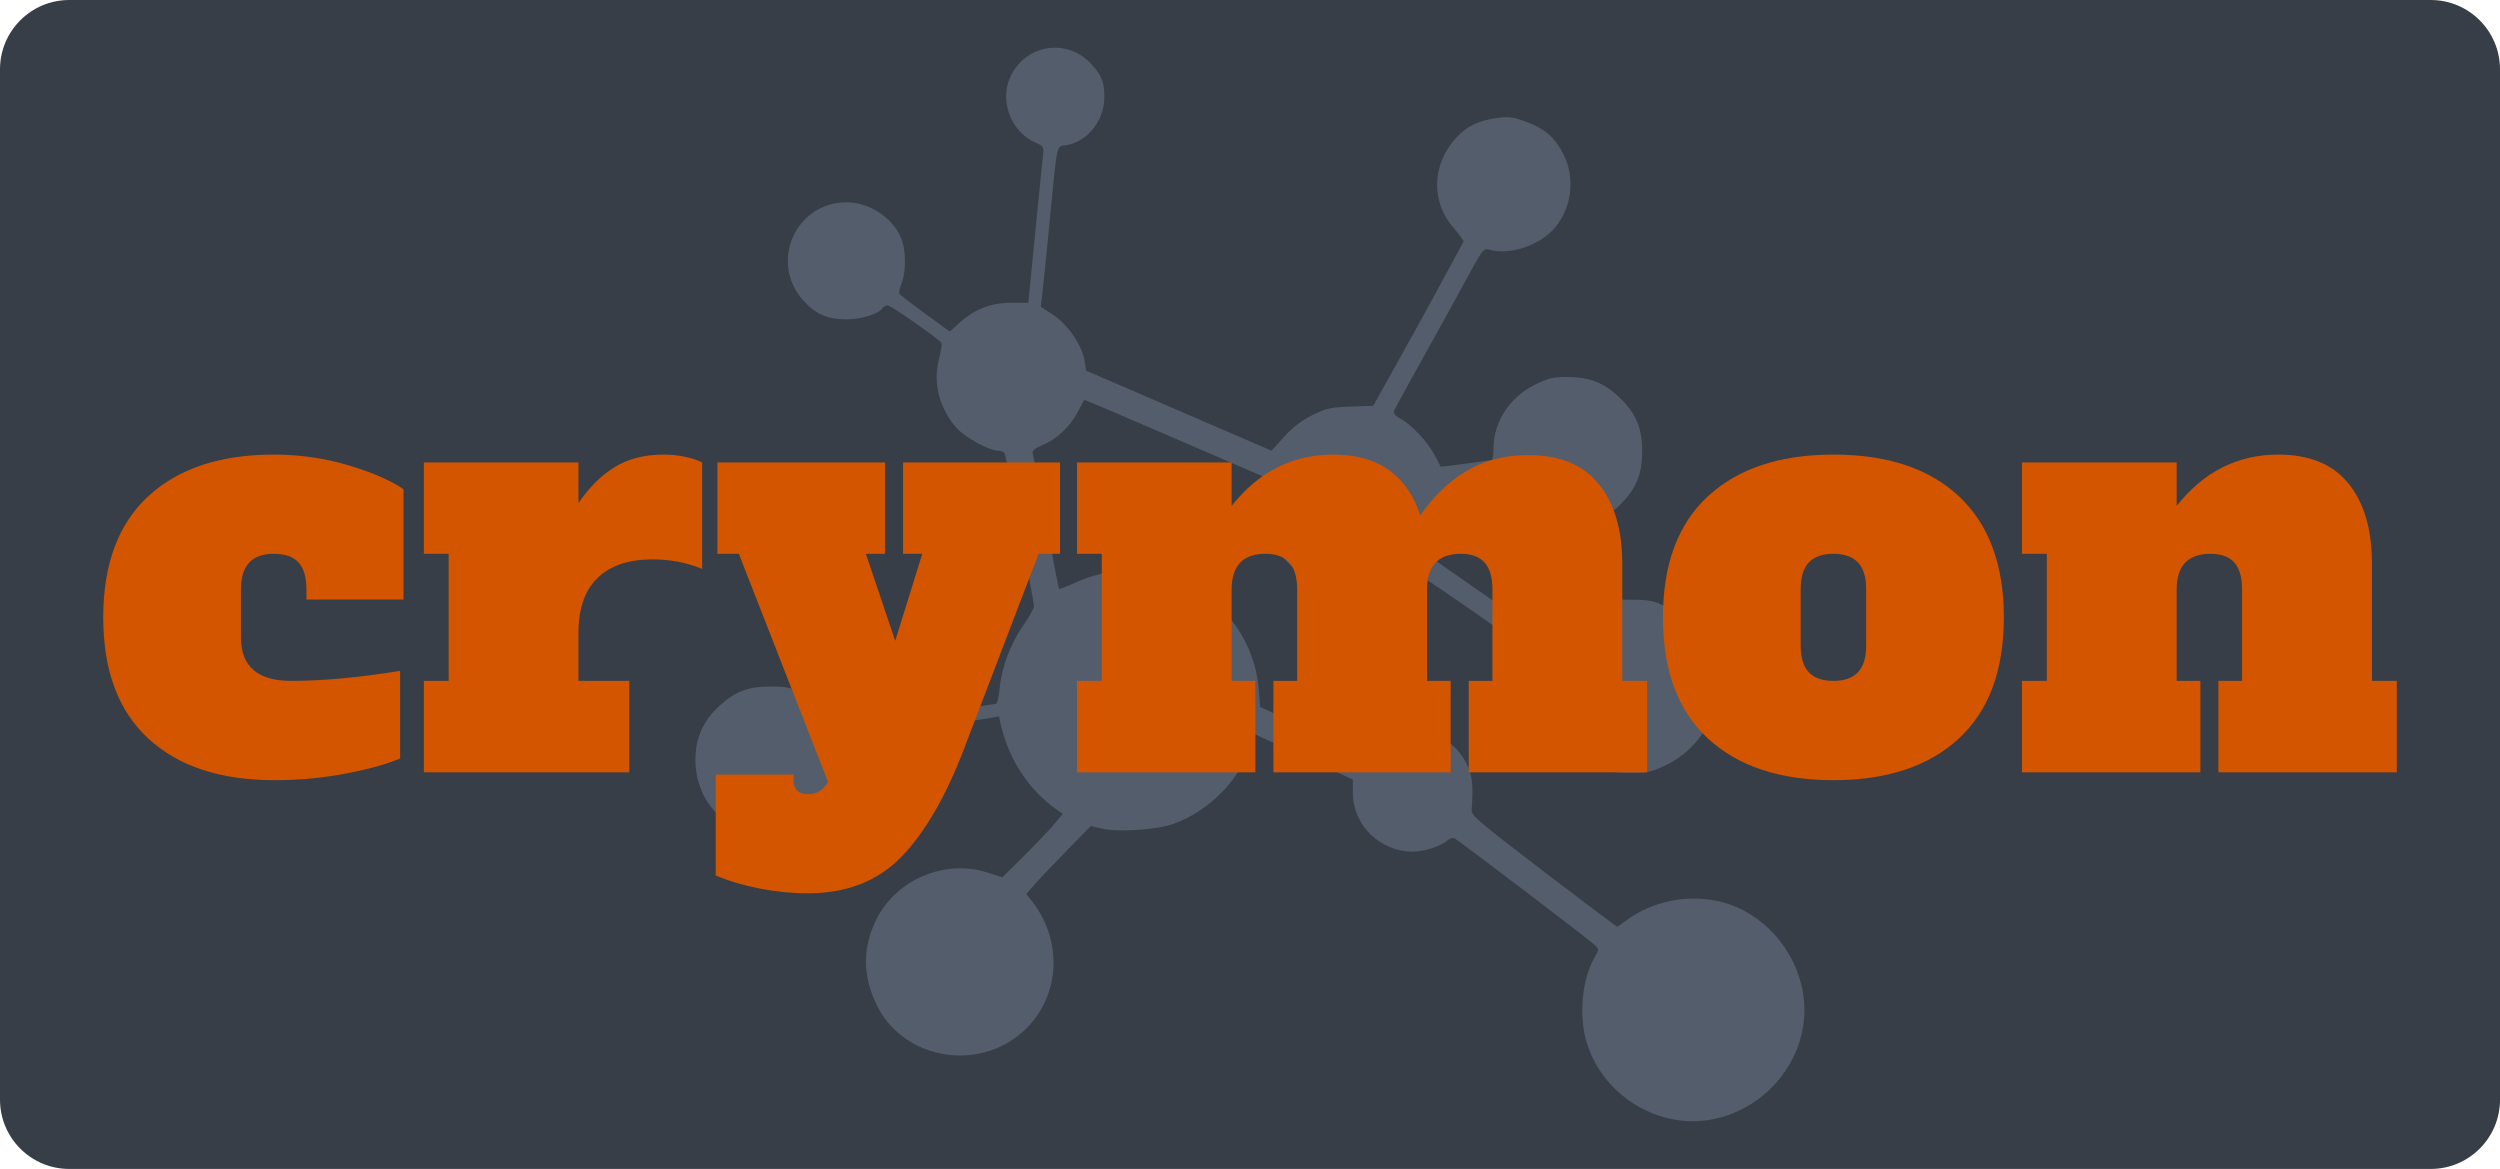
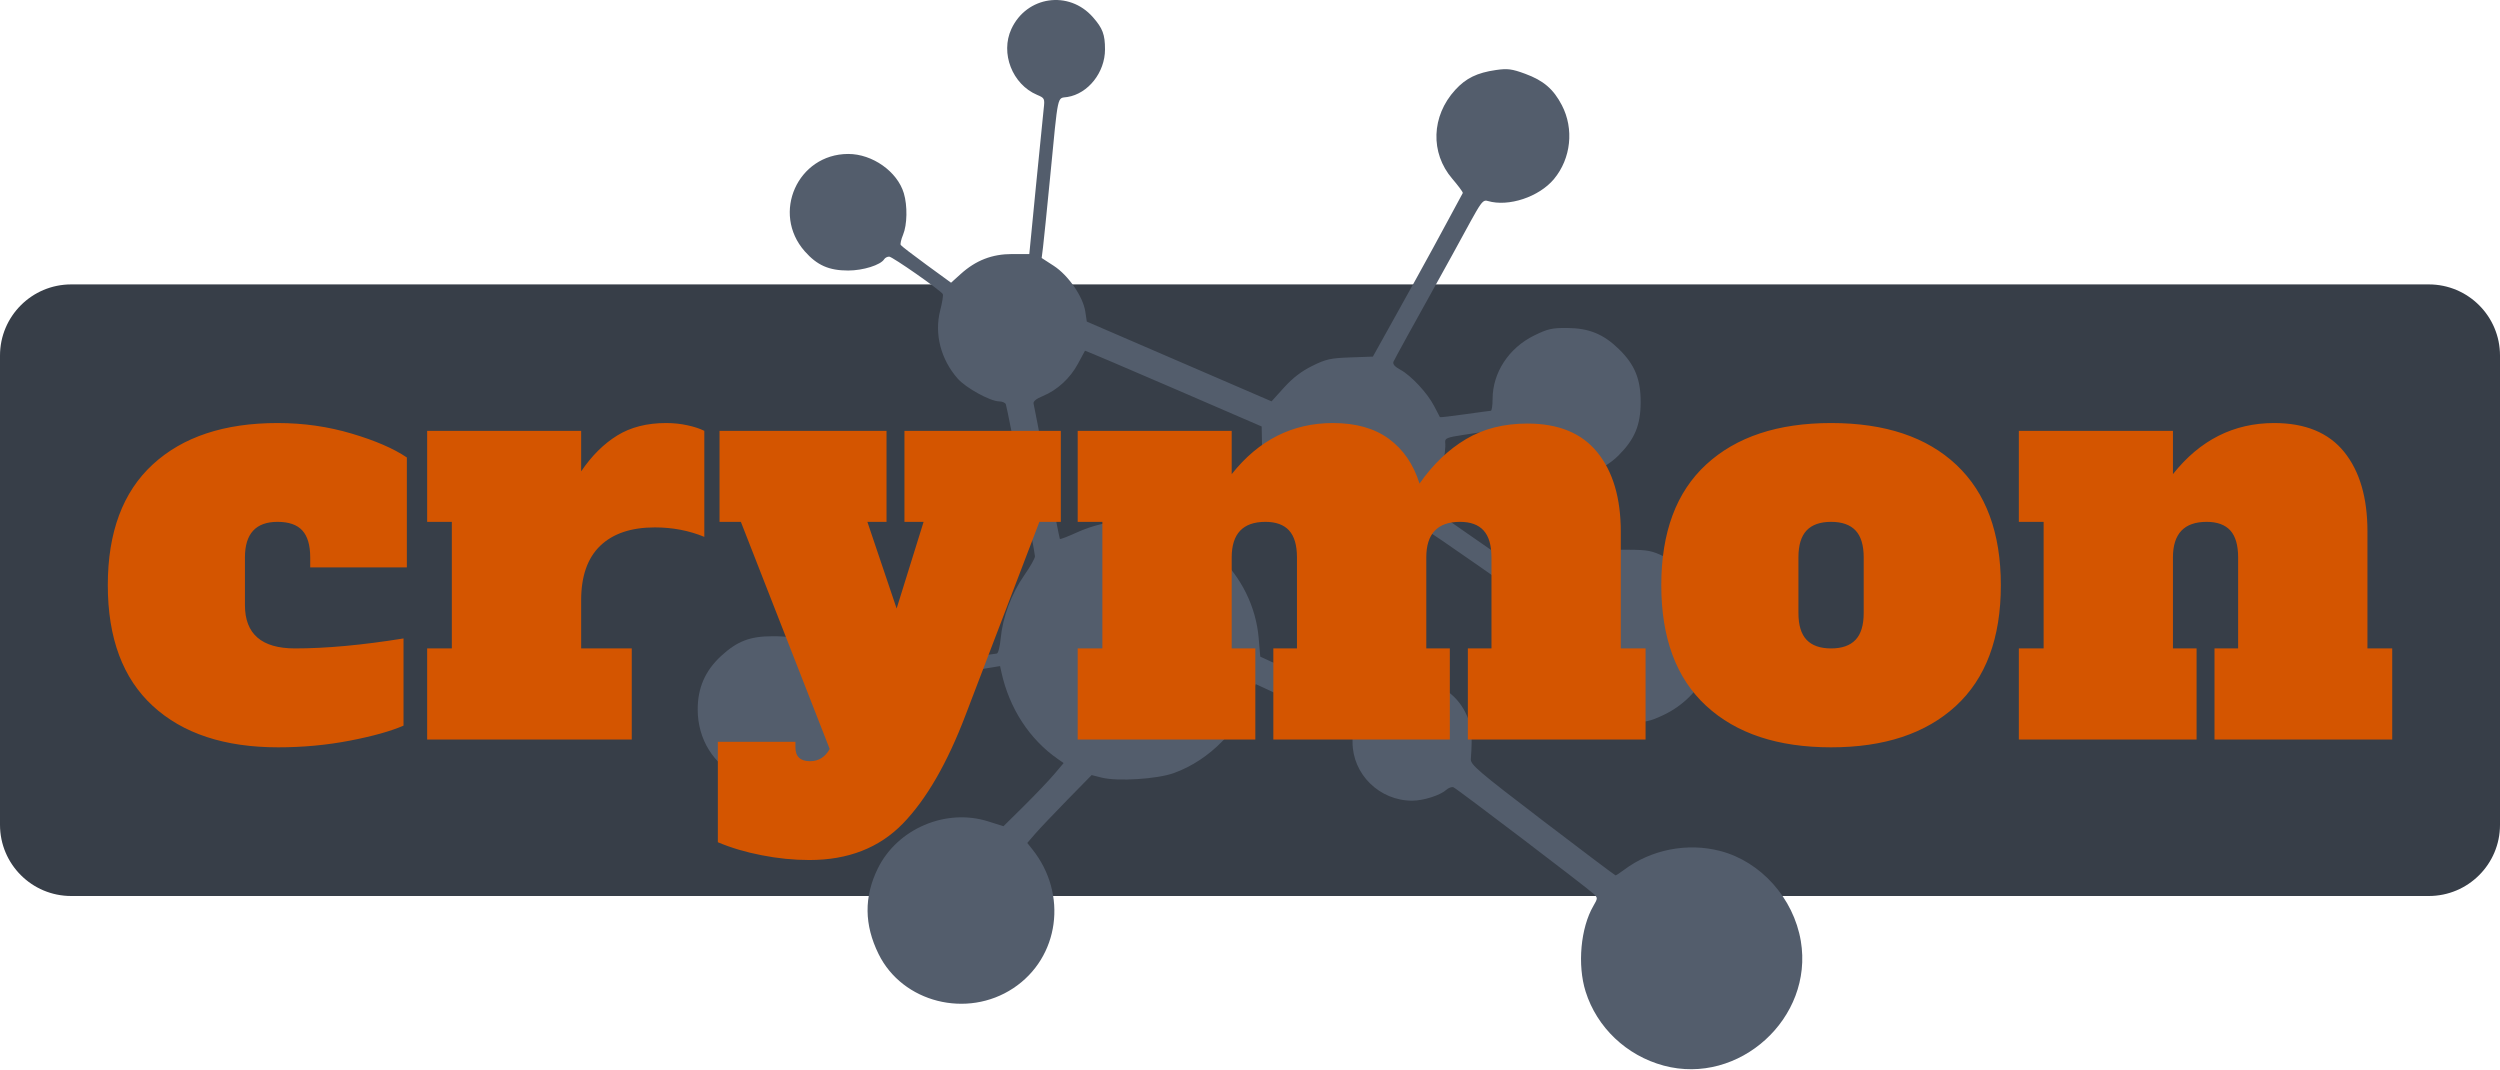
- <svg xmlns="http://www.w3.org/2000/svg" width="279.46" height="130.67" preserveAspectRatio="xMidYMid" version="1.1" viewBox="61.959 5.6 279.46 130.67">
+ <svg xmlns="http://www.w3.org/2000/svg" width="280.58" height="120" preserveAspectRatio="xMidYMid" version="1.1" viewBox="61.959 5.6 280.58 120">
  <defs>
    <filter id="editing-jagged-46-1" x="0" y="0" width="1" height="1">
      <feTurbulence baseFrequency="0" result="turb" seed="1" />
      <feDisplacementMap in="SourceGraphic" in2="turb" />
    </filter>
  </defs>
-   <rect x="61.959" y="5.6" width="279.46" height="130.67" ry="7.747" fill="#373e48" />
-   <path d="m248.11 130.53c-4.172-1.124-7.494-4.274-8.763-8.31-0.939-2.986-0.563-7.145 0.869-9.607 0.501-0.862 0.503-0.91 0.045-1.345-0.742-0.705-15.371-11.829-15.749-11.976-0.186-0.072-0.545 0.057-0.799 0.287-0.681 0.616-2.573 1.218-3.829 1.218-3.675 0-6.696-2.963-6.696-6.567v-1.485l-10.872-5.038-0.295 0.853c-1.449 4.185-4.837 7.671-8.879 9.135-1.867 0.677-6.327 0.961-8.095 0.516l-1.141-0.287-2.753 2.812c-1.514 1.547-3.139 3.261-3.612 3.81l-0.859 0.997 0.564 0.706c4.016 5.027 3.044 12.159-2.126 15.59-5.195 3.448-12.446 1.612-15.125-3.83-1.618-3.286-1.648-6.414-0.092-9.593 2.189-4.474 7.647-6.802 12.404-5.291l1.703 0.541 2.312-2.287c1.272-1.258 2.792-2.853 3.378-3.546l1.066-1.26-0.627-0.434c-3.208-2.225-5.471-5.7-6.362-9.774l-0.147-0.674-8.458 1.388c-4.652 0.763-8.546 1.391-8.655 1.394-0.108 0.004-0.197 0.87-0.197 1.925 0 1.067-0.185 2.462-0.417 3.143-0.54 1.584-2.444 3.689-4.14 4.578-1.159 0.607-1.654 0.702-3.697 0.706-1.972 0.004-2.57-0.099-3.648-0.63-2.962-1.458-4.715-4.285-4.724-7.621-7e-3 -2.433 0.838-4.367 2.633-6.021 1.797-1.656 3.236-2.21 5.74-2.21 1.787 2.25e-4 2.321 0.112 3.617 0.759 1.531 0.764 3.103 2.241 3.641 3.421 0.209 0.458 0.443 0.602 0.84 0.512 0.82-0.185 16.766-2.749 17.094-2.749 0.156 0 0.353-0.758 0.441-1.7 0.222-2.378 1.214-5.039 2.636-7.074 0.666-0.953 1.211-1.915 1.211-2.137 0-0.465-3.085-16.569-3.269-17.063-0.067-0.18-0.401-0.328-0.743-0.328-0.989 0-3.74-1.508-4.659-2.555-1.905-2.17-2.639-5.026-1.966-7.653 0.23-0.898 0.362-1.724 0.292-1.836-0.27-0.437-5.663-4.204-6.019-4.204-0.207 0-0.458 0.13-0.556 0.289-0.404 0.654-2.369 1.272-4.045 1.272-2.162 0-3.493-0.59-4.878-2.163-3.759-4.27-0.794-10.907 4.878-10.92 2.717-6e-3 5.516 1.97 6.247 4.41 0.42 1.403 0.38 3.54-0.087 4.659-0.215 0.515-0.332 1.032-0.26 1.149 0.072 0.117 1.373 1.117 2.889 2.223l2.758 2.01 1.074-0.97c1.707-1.542 3.527-2.249 5.788-2.249h1.92l0.735-7.519c0.404-4.136 0.798-8.071 0.876-8.746 0.137-1.194 0.117-1.237-0.745-1.603-2.774-1.178-4.136-4.674-2.879-7.39 1.713-3.7 6.463-4.386 9.153-1.322 1.097 1.249 1.356 1.941 1.356 3.615 0 2.578-1.891 4.969-4.226 5.342-1.175 0.188-0.995-0.647-1.934 9.005-0.357 3.675-0.717 7.218-0.799 7.872l-0.15 1.19 1.358 0.88c1.63 1.056 3.287 3.456 3.537 5.123l0.17 1.135 20.735 8.952 1.411-1.56c0.971-1.073 1.957-1.828 3.16-2.421 1.542-0.76 2.048-0.872 4.276-0.951l2.527-0.089 4.817-8.666c2.649-4.767 5.205-9.612 5.27-9.691 0.064-0.079-0.627-0.964-1.179-1.608-2.491-2.905-2.351-7.037 0.337-9.974 1.2-1.311 2.449-1.92 4.564-2.226 1.304-0.189 1.79-0.126 3.29 0.425 2.047 0.753 3.164 1.71 4.108 3.521 1.385 2.657 1.031 5.985-0.882 8.287-1.672 2.012-5.103 3.152-7.424 2.467-0.802-0.237-0.769 0.296-5.583 8.93-2.672 4.792-4.926 8.892-5.009 9.11-0.103 0.268 0.149 0.559 0.775 0.896 1.216 0.655 3.078 2.664 3.806 4.108 0.319 0.633 0.605 1.18 0.635 1.216 0.03 0.036 1.283-0.109 2.785-0.323 1.502-0.213 2.818-0.39 2.927-0.393 0.108-0.003 0.197-0.593 0.197-1.312 0-2.956 1.811-5.732 4.654-7.131 1.53-0.753 2.011-0.863 3.727-0.85 2.448 0.018 4.085 0.693 5.821 2.397 1.773 1.741 2.431 3.369 2.417 5.973-0.015 2.546-0.668 4.111-2.475 5.924-3.762 3.775-10.701 2.764-13.115-1.912-0.451-0.874-0.581-0.954-1.354-0.835-0.47 0.072-1.798 0.275-2.951 0.45-1.837 0.279-2.09 0.382-2.043 0.835 0.124 1.189-0.519 3.951-1.262 5.423-0.438 0.869-0.7 1.667-0.581 1.775 0.246 0.223 12.88 8.976 13.388 9.275 0.213 0.126 0.802-0.321 1.658-1.257 0.874-0.957 1.923-1.745 3.071-2.31 1.606-0.79 1.94-0.857 4.238-0.849 2.205 0.008 2.676 0.097 4.061 0.768 1.99 0.963 3.754 2.724 4.738 4.729 0.696 1.419 0.77 1.82 0.77 4.189-5e-5 2.341-0.079 2.78-0.736 4.119-1.014 2.065-2.726 3.742-4.84 4.74-1.564 0.738-2.013 0.83-3.99 0.816-3.115-0.023-4.865-0.736-6.967-2.837-1.165-1.165-1.756-2.019-2.193-3.168-0.589-1.548-0.822-4.053-0.535-5.759 0.128-0.761-0.05-0.905-7.179-5.87-6.725-4.683-7.354-5.062-7.862-4.745-4.762 2.977-10.089 2.469-13.611-1.296-1.99-2.127-2.653-3.82-2.715-6.932l-0.051-2.589-9.896-4.278c-5.443-2.353-9.912-4.254-9.932-4.224-0.02 0.03-0.374 0.686-0.788 1.458-0.872 1.628-2.318 2.958-3.942 3.628-0.762 0.314-1.108 0.602-1.039 0.864 0.057 0.216 0.727 3.695 1.488 7.731 0.761 4.036 1.418 7.385 1.461 7.443 0.043 0.058 0.875-0.258 1.849-0.702 5.406-2.465 11.561-1.48 15.895 2.543 2.633 2.444 4.273 5.78 4.57 9.296l0.175 2.071 11.526 5.337 0.753-0.753c3.202-3.202 8.684-2.366 10.723 1.636 0.724 1.421 0.842 2.406 0.633 5.275-0.046 0.628 0.78 1.335 8.038 6.879 4.449 3.398 8.142 6.179 8.207 6.179 0.065 0 0.493-0.281 0.952-0.625 3.04-2.279 7.104-3.076 10.788-2.116 4.567 1.19 8.236 5.287 9.049 10.105 1.457 8.639-6.936 16.261-15.396 13.983z" fill="#535d6c" stroke-width=".262" />
-   <path transform="matrix(.98598 0 0 .97366 26.955 16.175)" d="m66.596 78.71q-9.15 0-14.27-4.77t-5.12-13.92 5.12-13.92 14.2-4.77q4.42 0 8.45 1.22 4.03 1.21 6.27 2.75v12.67h-11v-1.15q0-2.11-0.9-3.11-0.9-0.99-2.82-0.99-3.71 0-3.71 4.1v5.5q0 4.99 5.7 4.99 5.31 0 12.35-1.15v10.05q-2.18 0.96-6.11 1.73-3.94 0.77-8.16 0.77zm44.16-37.38q1.28 0 2.43 0.26 1.15 0.25 1.92 0.64v12.22q-2.62-1.09-5.63-1.09-4.03 0-6.21 2.11-2.18 2.12-2.18 6.28v5.56h5.76v10.5h-23.29v-10.5h2.81v-14.59h-2.81v-10.49h17.53v4.67q1.8-2.69 4.1-4.13t5.57-1.44zm27.13 0.9h17.8v10.49h-2.44l-8.38 22.21q-3.14 8.38-7.17 12.58-4.03 4.19-10.62 4.19-2.69 0-5.44-0.55-2.75-0.54-4.99-1.5v-11.58h8.83v0.64q0 1.6 1.66 1.6 1.47 0 2.24-1.41l-10.11-26.18h-2.43v-10.49h19.01v10.49h-2.18l3.33 9.99 3.07-9.99h-2.18zm81.54 25.08h2.82v10.5h-20.23v-10.5h2.69v-10.49q0-2.11-0.9-3.11-0.89-0.99-2.68-0.99-3.84 0-3.84 4.1v10.49h2.68v10.5h-20.09v-10.5h2.69v-10.49q0-2.11-0.9-3.11-0.9-0.99-2.69-0.99-3.84 0-3.84 4.1v10.49h2.69v10.5h-20.22v-10.5h2.81v-14.59h-2.81v-10.49h17.53v4.99q4.61-5.89 11.52-5.89 3.91 0 6.37 1.82 2.46 1.83 3.49 5.16 2.3-3.33 5.28-5.12 2.97-1.8 7.01-1.8 5.31 0 7.96 3.33 2.66 3.33 2.66 9.15zm23.94 11.4q-9.09 0-14.21-4.77t-5.12-13.92 5.12-13.92 14.21-4.77q9.21 0 14.27 4.83 5.05 4.83 5.05 13.86 0 9.15-5.12 13.92t-14.2 4.77zm0-11.4q1.85 0 2.78-0.99t0.93-3.1v-6.4q0-2.11-0.93-3.11-0.93-0.99-2.78-0.99-1.86 0-2.79 0.99-0.93 1-0.93 3.11v6.4q0 2.11 0.93 3.1t2.79 0.99zm61.05 0h2.82v10.5h-20.23v-10.5h2.69v-10.49q0-2.11-0.89-3.11-0.9-0.99-2.69-0.99-3.84 0-3.84 4.1v10.49h2.69v10.5h-20.23v-10.5h2.82v-14.59h-2.82v-10.49h17.54v4.99q4.61-5.89 11.52-5.89 5.31 0 7.97 3.33 2.65 3.33 2.65 9.15z" fill="#d45500" filter="url(#editing-jagged-46-1)" />
+   <g transform="translate(1.1191 .665)">
+     <rect x="60.84" y="36.855" width="280.58" height="68.64" ry="7.989" fill="#373e48" />
+     <path d="m247.56 124.53c-4.172-1.124-7.494-4.274-8.763-8.31-0.939-2.986-0.563-7.145 0.869-9.607 0.501-0.862 0.503-0.91 0.045-1.345-0.742-0.705-15.371-11.829-15.749-11.976-0.186-0.072-0.545 0.058-0.799 0.287-0.681 0.616-2.573 1.218-3.829 1.218-3.675 0-6.696-2.963-6.696-6.567v-1.485l-10.872-5.038-0.295 0.853c-1.449 4.185-4.837 7.671-8.879 9.135-1.867 0.677-6.327 0.961-8.095 0.516l-1.141-0.287-2.753 2.812c-1.514 1.547-3.139 3.261-3.612 3.81l-0.859 0.997 0.564 0.706c4.016 5.027 3.044 12.159-2.126 15.59-5.195 3.448-12.446 1.612-15.125-3.83-1.618-3.286-1.648-6.414-0.092-9.593 2.189-4.474 7.647-6.802 12.404-5.291l1.703 0.541 2.312-2.287c1.272-1.258 2.792-2.853 3.378-3.546l1.066-1.26-0.627-0.434c-3.208-2.225-5.471-5.7-6.362-9.774l-0.147-0.674-8.458 1.388c-4.652 0.763-8.546 1.391-8.655 1.394-0.108 0.004-0.197 0.87-0.197 1.925 0 1.067-0.185 2.462-0.417 3.143-0.54 1.584-2.444 3.689-4.14 4.578-1.159 0.607-1.654 0.702-3.697 0.706-1.972 4e-3 -2.57-0.099-3.648-0.63-2.962-1.458-4.715-4.285-4.724-7.621-7e-3 -2.433 0.838-4.367 2.633-6.021 1.797-1.656 3.236-2.21 5.74-2.21 1.787 2.25e-4 2.321 0.112 3.617 0.759 1.531 0.764 3.103 2.241 3.641 3.421 0.209 0.458 0.443 0.602 0.84 0.512 0.82-0.185 16.766-2.749 17.094-2.749 0.156 0 0.353-0.758 0.441-1.7 0.222-2.378 1.214-5.039 2.636-7.074 0.666-0.953 1.211-1.915 1.211-2.137 0-0.465-3.085-16.569-3.269-17.063-0.067-0.18-0.401-0.328-0.743-0.328-0.989 0-3.74-1.508-4.659-2.555-1.905-2.17-2.639-5.026-1.966-7.653 0.23-0.898 0.362-1.724 0.292-1.836-0.27-0.437-5.663-4.204-6.019-4.204-0.207 0-0.458 0.13-0.556 0.289-0.404 0.654-2.369 1.272-4.045 1.272-2.162 0-3.493-0.59-4.878-2.163-3.759-4.27-0.794-10.907 4.878-10.92 2.717-6e-3 5.516 1.97 6.247 4.41 0.42 1.403 0.38 3.54-0.087 4.659-0.215 0.515-0.332 1.032-0.26 1.149 0.072 0.117 1.373 1.117 2.889 2.223l2.758 2.01 1.074-0.97c1.707-1.542 3.527-2.249 5.788-2.249h1.92l0.735-7.519c0.404-4.136 0.798-8.071 0.876-8.746 0.137-1.194 0.117-1.237-0.745-1.603-2.774-1.178-4.136-4.674-2.879-7.39 1.713-3.7 6.463-4.386 9.153-1.322 1.097 1.249 1.356 1.941 1.356 3.615 0 2.578-1.891 4.969-4.226 5.342-1.175 0.188-0.995-0.647-1.934 9.005-0.357 3.675-0.717 7.218-0.799 7.872l-0.15 1.19 1.358 0.88c1.63 1.056 3.287 3.456 3.537 5.123l0.17 1.135 20.735 8.952 1.411-1.56c0.971-1.073 1.957-1.828 3.16-2.421 1.542-0.76 2.048-0.872 4.276-0.951l2.527-0.089 4.817-8.666c2.649-4.767 5.205-9.612 5.27-9.691 0.064-0.079-0.627-0.964-1.179-1.608-2.491-2.905-2.351-7.037 0.337-9.974 1.2-1.311 2.449-1.92 4.564-2.226 1.304-0.189 1.79-0.126 3.29 0.425 2.047 0.753 3.164 1.71 4.108 3.521 1.385 2.657 1.031 5.985-0.882 8.287-1.672 2.012-5.103 3.152-7.424 2.467-0.802-0.237-0.769 0.296-5.583 8.93-2.672 4.792-4.926 8.892-5.009 9.11-0.103 0.268 0.149 0.559 0.775 0.896 1.216 0.655 3.078 2.664 3.806 4.108 0.319 0.633 0.605 1.18 0.635 1.216 0.03 0.036 1.283-0.109 2.785-0.323 1.502-0.213 2.818-0.39 2.927-0.393 0.108-0.003 0.197-0.593 0.197-1.312 0-2.956 1.811-5.732 4.654-7.131 1.53-0.753 2.011-0.863 3.727-0.85 2.448 0.018 4.085 0.693 5.821 2.397 1.773 1.741 2.431 3.369 2.417 5.973-0.015 2.546-0.668 4.111-2.475 5.924-3.762 3.775-10.701 2.764-13.115-1.912-0.451-0.874-0.581-0.954-1.354-0.835-0.47 0.072-1.798 0.275-2.951 0.45-1.837 0.279-2.09 0.382-2.043 0.835 0.124 1.189-0.519 3.951-1.262 5.423-0.438 0.869-0.7 1.667-0.581 1.775 0.246 0.223 12.88 8.976 13.388 9.275 0.213 0.126 0.802-0.321 1.658-1.257 0.874-0.957 1.923-1.745 3.071-2.31 1.606-0.79 1.94-0.857 4.238-0.849 2.205 0.008 2.676 0.097 4.061 0.768 1.99 0.963 3.754 2.724 4.738 4.729 0.696 1.419 0.77 1.82 0.77 4.189-5e-5 2.341-0.079 2.78-0.736 4.119-1.014 2.065-2.726 3.742-4.84 4.74-1.564 0.738-2.013 0.83-3.99 0.816-3.115-0.023-4.865-0.736-6.967-2.837-1.165-1.165-1.756-2.019-2.193-3.168-0.589-1.548-0.822-4.053-0.535-5.759 0.128-0.761-0.05-0.905-7.179-5.87-6.725-4.683-7.354-5.062-7.862-4.745-4.762 2.977-10.089 2.469-13.611-1.296-1.99-2.127-2.653-3.82-2.715-6.932l-0.051-2.589-9.896-4.278c-5.443-2.353-9.912-4.254-9.932-4.224-0.02 0.03-0.374 0.686-0.788 1.458-0.872 1.628-2.318 2.958-3.942 3.628-0.762 0.314-1.108 0.602-1.039 0.864 0.057 0.216 0.727 3.695 1.488 7.731 0.761 4.036 1.418 7.385 1.461 7.443 0.043 0.058 0.875-0.258 1.849-0.702 5.406-2.465 11.561-1.48 15.895 2.543 2.633 2.444 4.273 5.78 4.57 9.296l0.175 2.071 11.526 5.337 0.753-0.753c3.202-3.202 8.684-2.366 10.723 1.636 0.724 1.421 0.842 2.406 0.633 5.275-0.046 0.628 0.78 1.335 8.038 6.879 4.449 3.398 8.142 6.179 8.207 6.179 0.065 0 0.493-0.281 0.952-0.625 3.04-2.279 7.104-3.076 10.788-2.116 4.567 1.19 8.236 5.287 9.049 10.105 1.457 8.639-6.936 16.261-15.396 13.983z" fill="#535d6c" stroke-width=".262" />
+     <path transform="matrix(.98598 0 0 .97366 26.395 12.172)" d="m66.596 78.71q-9.15 0-14.27-4.77t-5.12-13.92 5.12-13.92 14.2-4.77q4.42 0 8.45 1.22 4.03 1.21 6.27 2.75v12.67h-11v-1.15q0-2.11-0.9-3.11-0.9-0.99-2.82-0.99-3.71 0-3.71 4.1v5.5q0 4.99 5.7 4.99 5.31 0 12.35-1.15v10.05q-2.18 0.96-6.11 1.73-3.94 0.77-8.16 0.77zm44.16-37.38q1.28 0 2.43 0.26 1.15 0.25 1.92 0.64v12.22q-2.62-1.09-5.63-1.09-4.03 0-6.21 2.11-2.18 2.12-2.18 6.28v5.56h5.76v10.5h-23.29v-10.5h2.81v-14.59h-2.81v-10.49h17.53v4.67q1.8-2.69 4.1-4.13t5.57-1.44zm27.13 0.9h17.8v10.49h-2.44l-8.38 22.21q-3.14 8.38-7.17 12.58-4.03 4.19-10.62 4.19-2.69 0-5.44-0.55-2.75-0.54-4.99-1.5v-11.58h8.83v0.64q0 1.6 1.66 1.6 1.47 0 2.24-1.41l-10.11-26.18h-2.43v-10.49h19.01v10.49h-2.18l3.33 9.99 3.07-9.99h-2.18zm81.54 25.08h2.82v10.5h-20.23v-10.5h2.69v-10.49q0-2.11-0.9-3.11-0.89-0.99-2.68-0.99-3.84 0-3.84 4.1v10.49h2.68v10.5h-20.09v-10.5h2.69v-10.49q0-2.11-0.9-3.11-0.9-0.99-2.69-0.99-3.84 0-3.84 4.1v10.49h2.69v10.5h-20.22v-10.5h2.81v-14.59h-2.81v-10.49h17.53v4.99q4.61-5.89 11.52-5.89 3.91 0 6.37 1.82 2.46 1.83 3.49 5.16 2.3-3.33 5.28-5.12 2.97-1.8 7.01-1.8 5.31 0 7.96 3.33 2.66 3.33 2.66 9.15zm23.94 11.4q-9.09 0-14.21-4.77t-5.12-13.92 5.12-13.92 14.21-4.77q9.21 0 14.27 4.83 5.05 4.83 5.05 13.86 0 9.15-5.12 13.92t-14.2 4.77zm0-11.4q1.85 0 2.78-0.99t0.93-3.1v-6.4q0-2.11-0.93-3.11-0.93-0.99-2.78-0.99-1.86 0-2.79 0.99-0.93 1-0.93 3.11v6.4q0 2.11 0.93 3.1t2.79 0.99zm61.05 0h2.82v10.5h-20.23v-10.5h2.69v-10.49q0-2.11-0.89-3.11-0.9-0.99-2.69-0.99-3.84 0-3.84 4.1v10.49h2.69v10.5h-20.23v-10.5h2.82v-14.59h-2.82v-10.49h17.54v4.99q4.61-5.89 11.52-5.89 5.31 0 7.97 3.33 2.65 3.33 2.65 9.15z" fill="#d45500" filter="url(#editing-jagged-46-1)" />
+   </g>
</svg>
